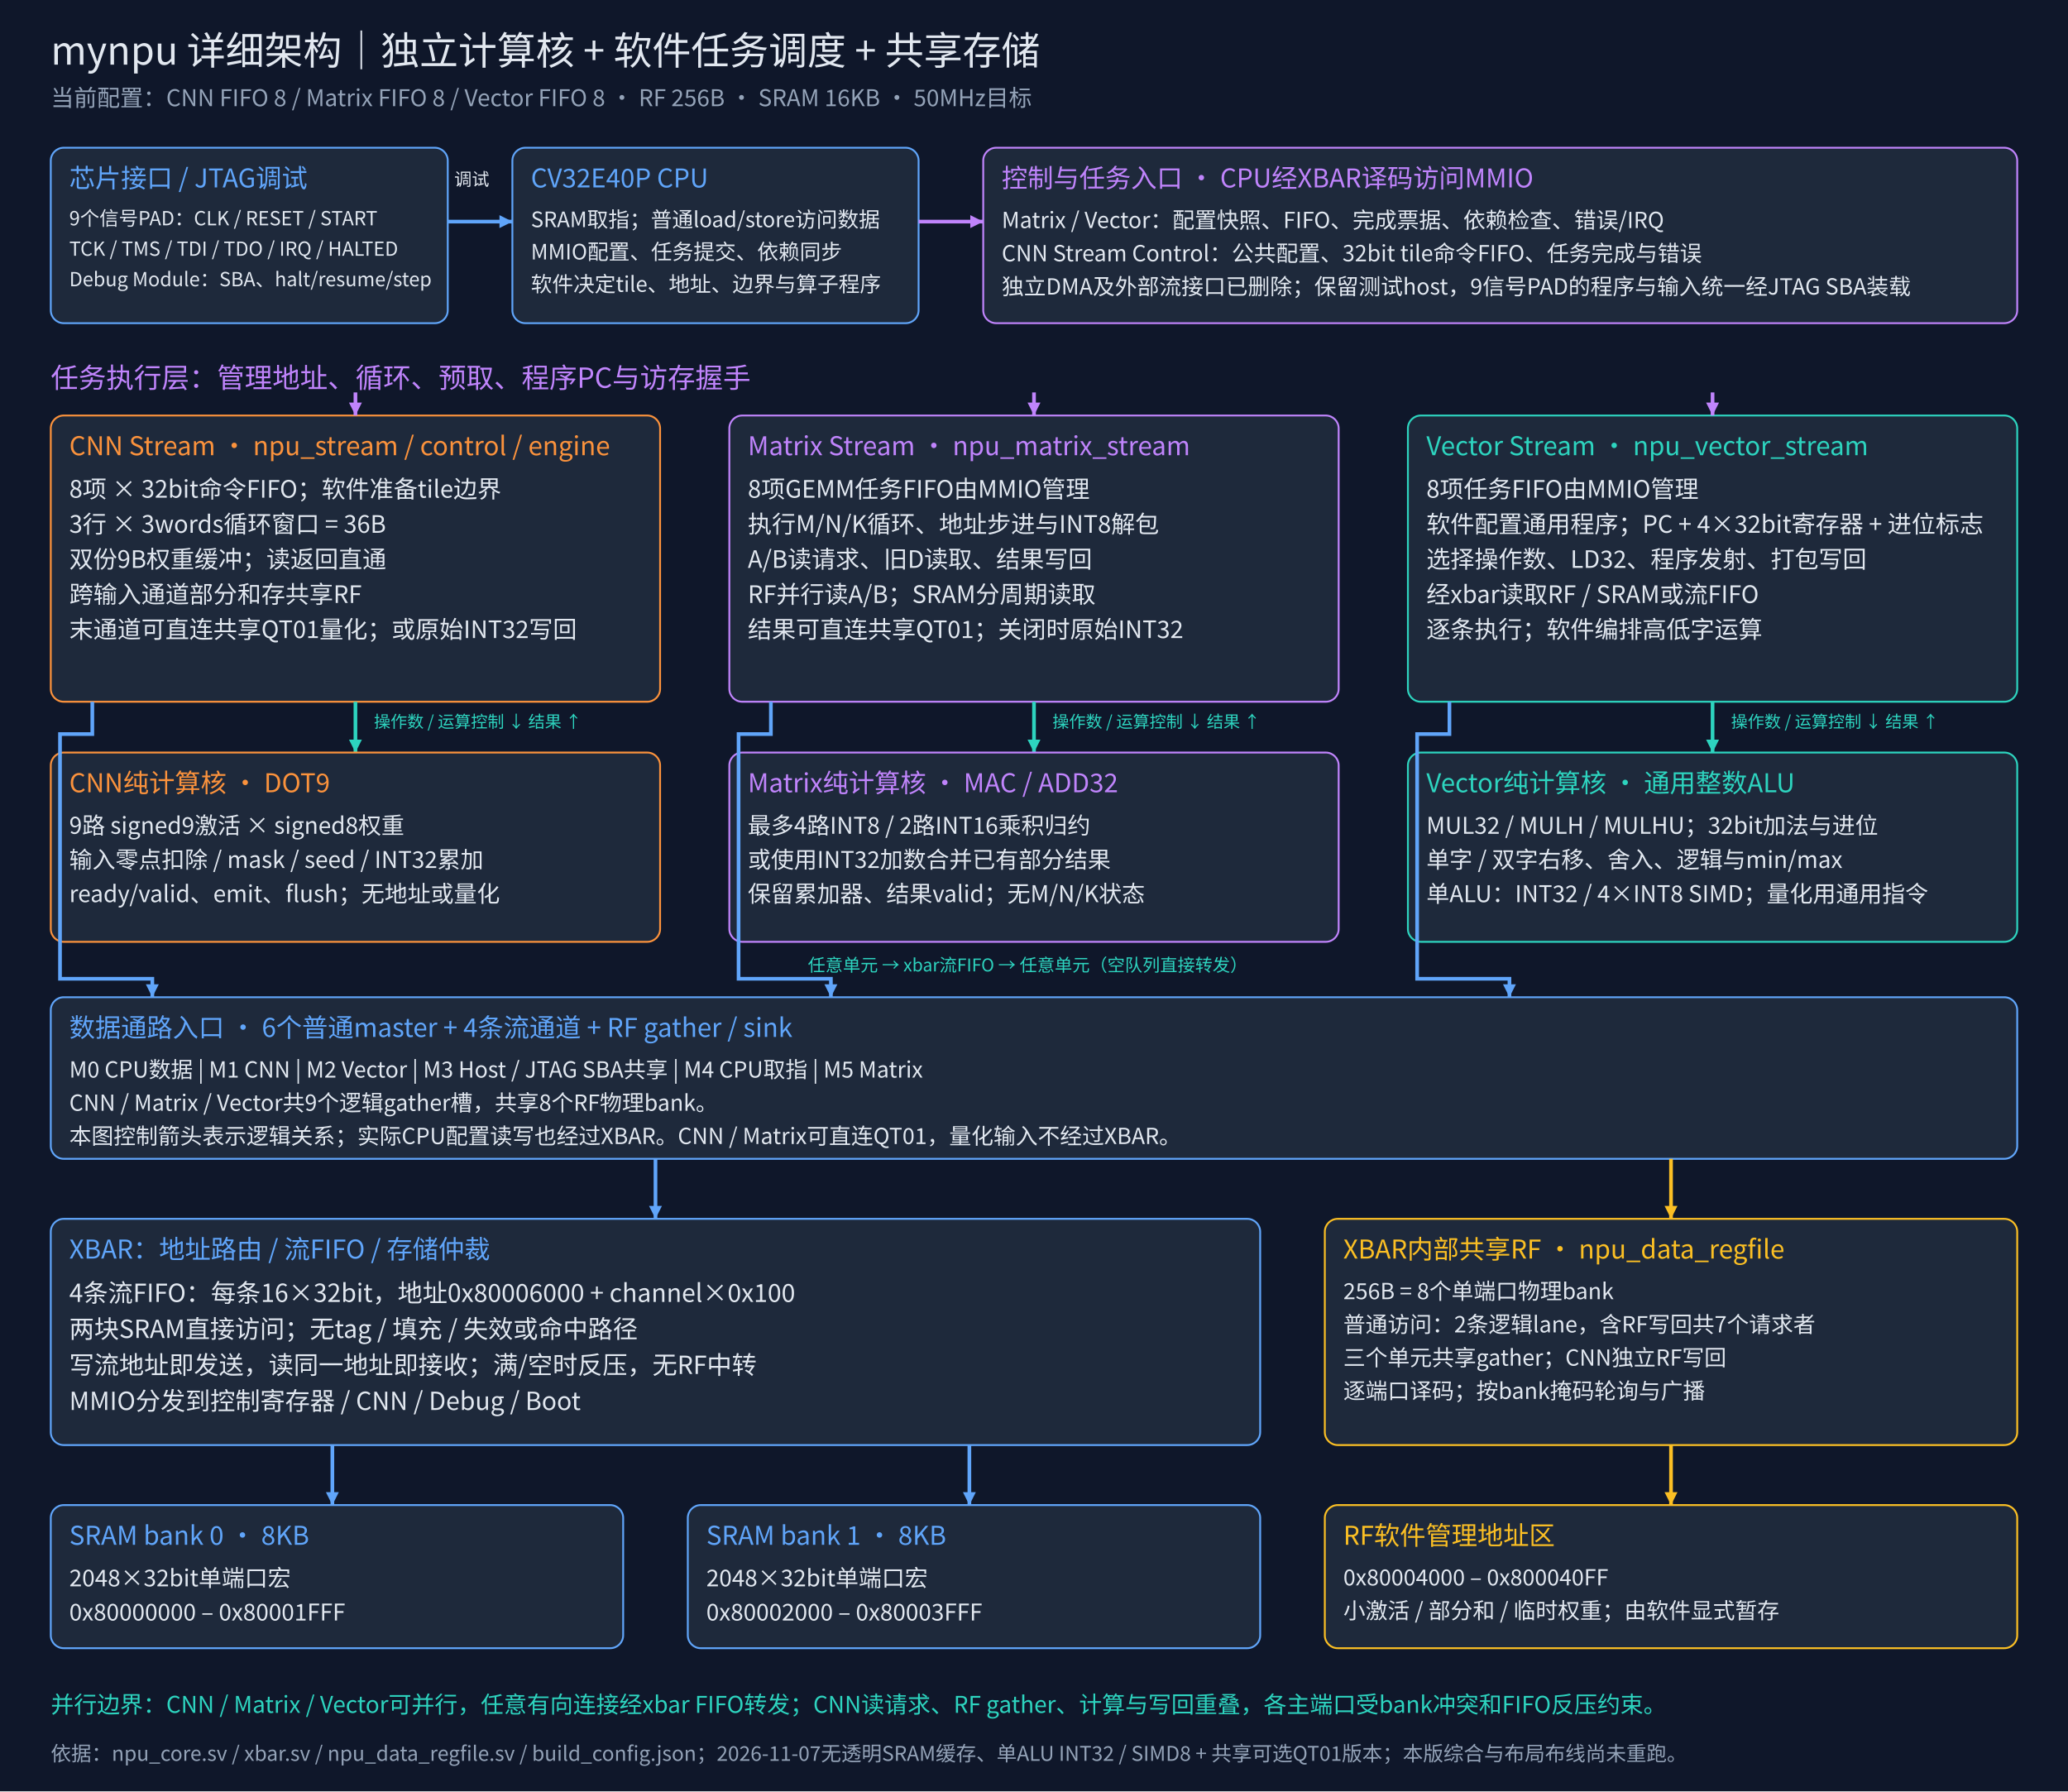
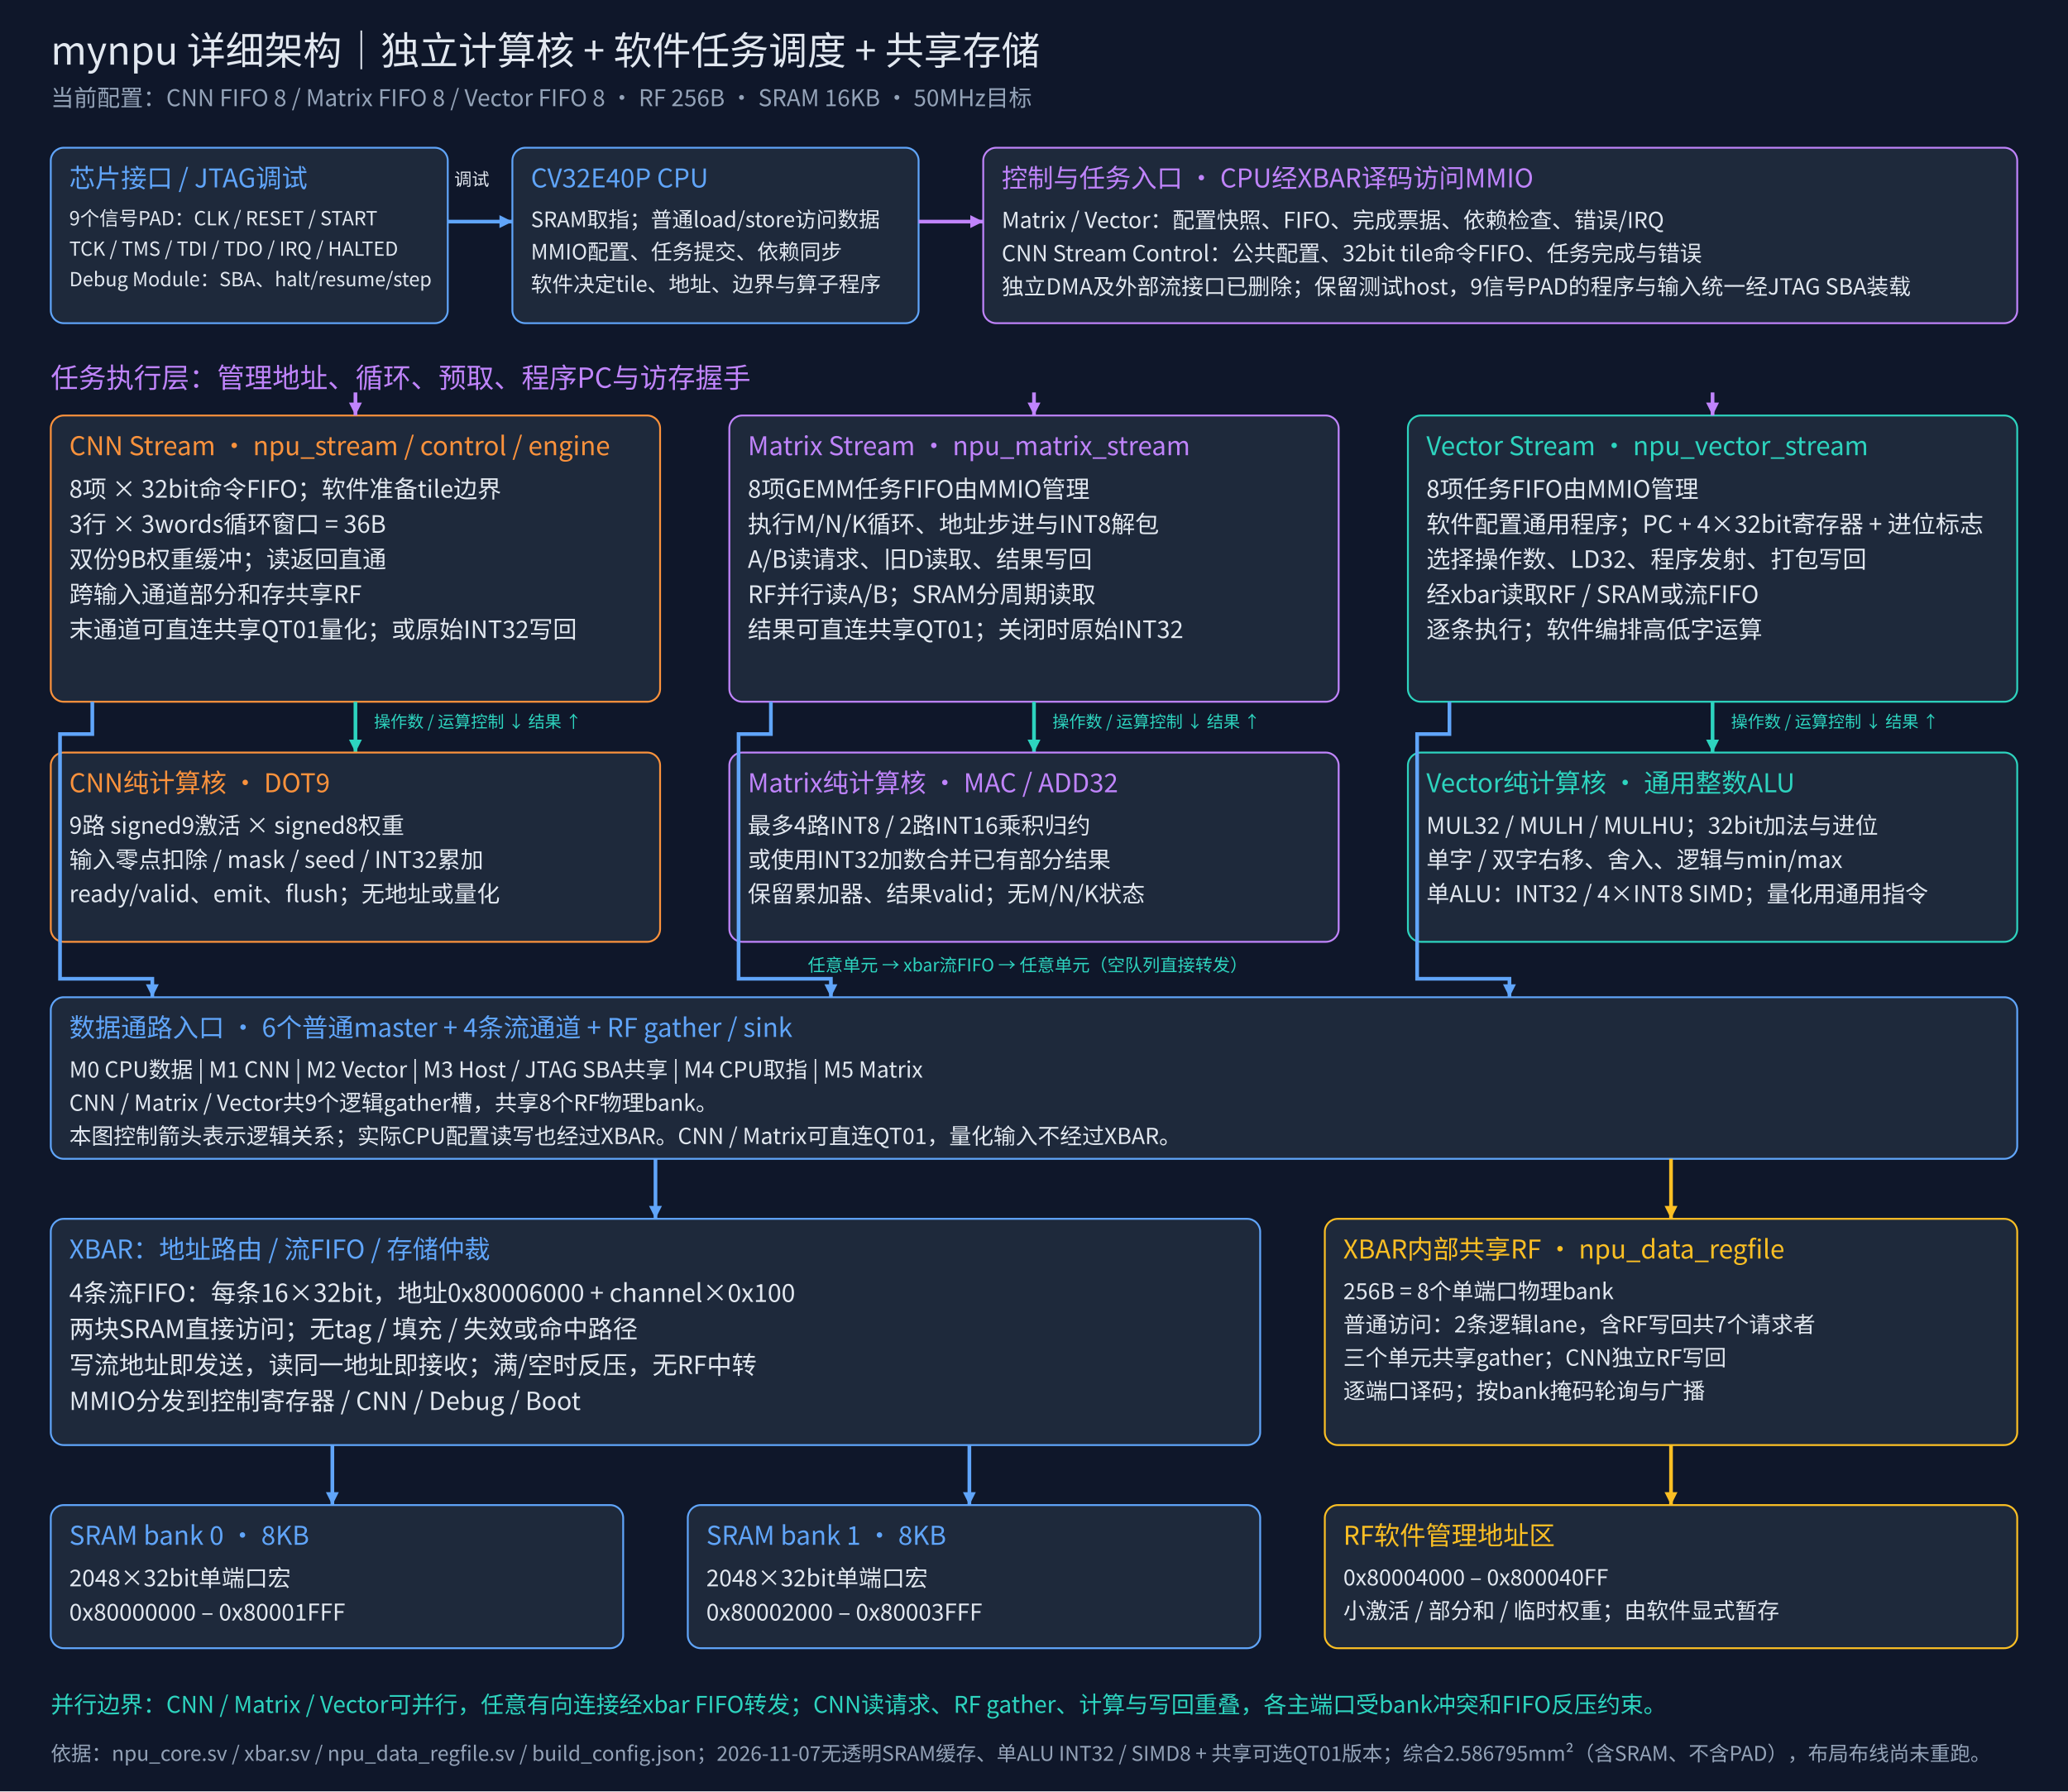
<svg xmlns="http://www.w3.org/2000/svg" width="2240" height="1940" viewBox="0 0 2240 1940">
  <rect width="2240" height="1940" fill="#0f172a" />
  <text x="55" y="70" font-family="Noto Sans CJK SC,sans-serif" font-size="42" fill="#e2e8f0">mynpu 详细架构｜独立计算核 + 软件任务调度 + 共享存储</text>
  <text x="55" y="115" font-family="Noto Sans CJK SC,sans-serif" font-size="25" fill="#94a3b8">当前配置：CNN FIFO 8 / Matrix FIFO 8 / Vector FIFO 8 · RF 256B · SRAM 16KB · 50MHz目标</text>
  <rect x="55" y="160" width="430" height="190" rx="14" fill="#1e293b" stroke="#60a5fa" stroke-width="2" />
  <text x="75" y="203" font-family="Noto Sans CJK SC,sans-serif" font-size="28" fill="#60a5fa">芯片接口 / JTAG调试</text>
  <text x="75" y="244" font-family="Noto Sans CJK SC,sans-serif" font-size="21" fill="#e2e8f0">9个信号PAD：CLK / RESET / START</text>
  <text x="75" y="277" font-family="Noto Sans CJK SC,sans-serif" font-size="21" fill="#e2e8f0">TCK / TMS / TDI / TDO / IRQ / HALTED</text>
  <text x="75" y="310" font-family="Noto Sans CJK SC,sans-serif" font-size="21" fill="#e2e8f0">Debug Module：SBA、halt/resume/step</text>
  <rect x="555" y="160" width="440" height="190" rx="14" fill="#1e293b" stroke="#60a5fa" stroke-width="2" />
  <text x="575" y="203" font-family="Noto Sans CJK SC,sans-serif" font-size="28" fill="#60a5fa">CV32E40P CPU</text>
  <text x="575" y="246" font-family="Noto Sans CJK SC,sans-serif" font-size="23" fill="#e2e8f0">SRAM取指；普通load/store访问数据</text>
  <text x="575" y="281" font-family="Noto Sans CJK SC,sans-serif" font-size="23" fill="#e2e8f0">MMIO配置、任务提交、依赖同步</text>
  <text x="575" y="316" font-family="Noto Sans CJK SC,sans-serif" font-size="23" fill="#e2e8f0">软件决定tile、地址、边界与算子程序</text>
  <rect x="1065" y="160" width="1120" height="190" rx="14" fill="#1e293b" stroke="#c084fc" stroke-width="2" />
  <text x="1085" y="203" font-family="Noto Sans CJK SC,sans-serif" font-size="28" fill="#c084fc">控制与任务入口  ·  CPU经XBAR译码访问MMIO</text>
  <text x="1085" y="247" font-family="Noto Sans CJK SC,sans-serif" font-size="24" fill="#e2e8f0">Matrix / Vector：配置快照、FIFO、完成票据、依赖检查、错误/IRQ</text>
  <text x="1085" y="283" font-family="Noto Sans CJK SC,sans-serif" font-size="24" fill="#e2e8f0">CNN Stream Control：公共配置、32bit tile命令FIFO、任务完成与错误</text>
  <text x="1085" y="319" font-family="Noto Sans CJK SC,sans-serif" font-size="24" fill="#e2e8f0">独立DMA及外部流接口已删除；保留测试host，9信号PAD的程序与输入统一经JTAG SBA装载</text>
  <polyline points="485,240 555,240" fill="none" stroke="#60a5fa" stroke-width="4" />
  <polygon points="555,240 541.0,233.0 541.0,247.0" fill="#60a5fa" />
  <polyline points="995,240 1065,240" fill="none" stroke="#c084fc" stroke-width="4" />
  <polygon points="1065,240 1051.0,233.0 1051.0,247.0" fill="#c084fc" />
  <text x="492" y="201" font-family="Noto Sans CJK SC,sans-serif" font-size="19" fill="#e2e8f0">调试</text>
  <text x="55" y="420" font-family="Noto Sans CJK SC,sans-serif" font-size="30" fill="#c084fc">任务执行层：管理地址、循环、预取、程序PC与访存握手</text>
  <rect x="55" y="450" width="660" height="310" rx="14" fill="#1e293b" stroke="#fb923c" stroke-width="2" />
  <text x="75" y="493" font-family="Noto Sans CJK SC,sans-serif" font-size="28" fill="#fb923c">CNN Stream  ·  npu_stream / control / engine</text>
  <text x="75" y="539" font-family="Noto Sans CJK SC,sans-serif" font-size="26" fill="#e2e8f0">8项 × 32bit命令FIFO；软件准备tile边界</text>
  <text x="75" y="577" font-family="Noto Sans CJK SC,sans-serif" font-size="26" fill="#e2e8f0">3行 × 3words循环窗口 = 36B</text>
  <text x="75" y="615" font-family="Noto Sans CJK SC,sans-serif" font-size="26" fill="#e2e8f0">双份9B权重缓冲；读返回直通</text>
  <text x="75" y="653" font-family="Noto Sans CJK SC,sans-serif" font-size="26" fill="#e2e8f0">跨输入通道部分和存共享RF</text>
  <text x="75" y="691" font-family="Noto Sans CJK SC,sans-serif" font-size="26" fill="#e2e8f0">末通道可直连共享QT01量化；或原始INT32写回</text>
  <rect x="790" y="450" width="660" height="310" rx="14" fill="#1e293b" stroke="#c084fc" stroke-width="2" />
  <text x="810" y="493" font-family="Noto Sans CJK SC,sans-serif" font-size="28" fill="#c084fc">Matrix Stream  ·  npu_matrix_stream</text>
  <text x="810" y="539" font-family="Noto Sans CJK SC,sans-serif" font-size="26" fill="#e2e8f0">8项GEMM任务FIFO由MMIO管理</text>
  <text x="810" y="577" font-family="Noto Sans CJK SC,sans-serif" font-size="26" fill="#e2e8f0">执行M/N/K循环、地址步进与INT8解包</text>
  <text x="810" y="615" font-family="Noto Sans CJK SC,sans-serif" font-size="26" fill="#e2e8f0">A/B读请求、旧D读取、结果写回</text>
  <text x="810" y="653" font-family="Noto Sans CJK SC,sans-serif" font-size="26" fill="#e2e8f0">RF并行读A/B；SRAM分周期读取</text>
  <text x="810" y="691" font-family="Noto Sans CJK SC,sans-serif" font-size="26" fill="#e2e8f0">结果可直连共享QT01；关闭时原始INT32</text>
  <rect x="1525" y="450" width="660" height="310" rx="14" fill="#1e293b" stroke="#2dd4bf" stroke-width="2" />
  <text x="1545" y="493" font-family="Noto Sans CJK SC,sans-serif" font-size="28" fill="#2dd4bf">Vector Stream  ·  npu_vector_stream</text>
  <text x="1545" y="539" font-family="Noto Sans CJK SC,sans-serif" font-size="26" fill="#e2e8f0">8项任务FIFO由MMIO管理</text>
  <text x="1545" y="577" font-family="Noto Sans CJK SC,sans-serif" font-size="26" fill="#e2e8f0">软件配置通用程序；PC + 4×32bit寄存器 + 进位标志</text>
  <text x="1545" y="615" font-family="Noto Sans CJK SC,sans-serif" font-size="26" fill="#e2e8f0">选择操作数、LD32、程序发射、打包写回</text>
  <text x="1545" y="653" font-family="Noto Sans CJK SC,sans-serif" font-size="26" fill="#e2e8f0">经xbar读取RF / SRAM或流FIFO</text>
  <text x="1545" y="691" font-family="Noto Sans CJK SC,sans-serif" font-size="26" fill="#e2e8f0">逐条执行；软件编排高低字运算</text>
  <polyline points="385,425 385,450" fill="none" stroke="#c084fc" stroke-width="4" />
  <polygon points="385,450 392.0,436.0 378.0,436.0" fill="#c084fc" />
  <polyline points="1120,425 1120,450" fill="none" stroke="#c084fc" stroke-width="4" />
  <polygon points="1120,450 1127.0,436.0 1113.0,436.0" fill="#c084fc" />
  <polyline points="1855,425 1855,450" fill="none" stroke="#c084fc" stroke-width="4" />
  <polygon points="1855,450 1862.0,436.0 1848.0,436.0" fill="#c084fc" />
  <polyline points="385,760 385,815" fill="none" stroke="#2dd4bf" stroke-width="4" />
  <polygon points="385,815 392.0,801.0 378.0,801.0" fill="#2dd4bf" />
  <text x="405" y="788" font-family="Noto Sans CJK SC,sans-serif" font-size="18" fill="#2dd4bf">操作数 / 运算控制 ↓  结果 ↑</text>
  <polyline points="1120,760 1120,815" fill="none" stroke="#2dd4bf" stroke-width="4" />
  <polygon points="1120,815 1127.0,801.0 1113.0,801.0" fill="#2dd4bf" />
  <text x="1140" y="788" font-family="Noto Sans CJK SC,sans-serif" font-size="18" fill="#2dd4bf">操作数 / 运算控制 ↓  结果 ↑</text>
  <polyline points="1855,760 1855,815" fill="none" stroke="#2dd4bf" stroke-width="4" />
  <polygon points="1855,815 1862.0,801.0 1848.0,801.0" fill="#2dd4bf" />
  <text x="1875" y="788" font-family="Noto Sans CJK SC,sans-serif" font-size="18" fill="#2dd4bf">操作数 / 运算控制 ↓  结果 ↑</text>
  <rect x="55" y="815" width="660" height="205" rx="14" fill="#1e293b" stroke="#fb923c" stroke-width="2" />
  <text x="75" y="858" font-family="Noto Sans CJK SC,sans-serif" font-size="28" fill="#fb923c">CNN纯计算核  ·  DOT9</text>
  <text x="75" y="903" font-family="Noto Sans CJK SC,sans-serif" font-size="25" fill="#e2e8f0">9路 signed9激活 × signed8权重</text>
  <text x="75" y="940" font-family="Noto Sans CJK SC,sans-serif" font-size="25" fill="#e2e8f0">输入零点扣除 / mask / seed / INT32累加</text>
  <text x="75" y="977" font-family="Noto Sans CJK SC,sans-serif" font-size="25" fill="#e2e8f0">ready/valid、emit、flush；无地址或量化</text>
  <rect x="790" y="815" width="660" height="205" rx="14" fill="#1e293b" stroke="#c084fc" stroke-width="2" />
  <text x="810" y="858" font-family="Noto Sans CJK SC,sans-serif" font-size="28" fill="#c084fc">Matrix纯计算核  ·  MAC / ADD32</text>
  <text x="810" y="903" font-family="Noto Sans CJK SC,sans-serif" font-size="25" fill="#e2e8f0">最多4路INT8 / 2路INT16乘积归约</text>
  <text x="810" y="940" font-family="Noto Sans CJK SC,sans-serif" font-size="25" fill="#e2e8f0">或使用INT32加数合并已有部分结果</text>
  <text x="810" y="977" font-family="Noto Sans CJK SC,sans-serif" font-size="25" fill="#e2e8f0">保留累加器、结果valid；无M/N/K状态</text>
  <rect x="1525" y="815" width="660" height="205" rx="14" fill="#1e293b" stroke="#2dd4bf" stroke-width="2" />
  <text x="1545" y="858" font-family="Noto Sans CJK SC,sans-serif" font-size="28" fill="#2dd4bf">Vector纯计算核  ·  通用整数ALU</text>
  <text x="1545" y="903" font-family="Noto Sans CJK SC,sans-serif" font-size="25" fill="#e2e8f0">MUL32 / MULH / MULHU；32bit加法与进位</text>
  <text x="1545" y="940" font-family="Noto Sans CJK SC,sans-serif" font-size="25" fill="#e2e8f0">单字 / 双字右移、舍入、逻辑与min/max</text>
  <text x="1545" y="977" font-family="Noto Sans CJK SC,sans-serif" font-size="25" fill="#e2e8f0">单ALU：INT32 / 4×INT8 SIMD；量化用通用指令</text>
  <text x="875" y="1052" font-family="Noto Sans CJK SC,sans-serif" font-size="19" fill="#2dd4bf">任意单元 → xbar流FIFO → 任意单元（空队列直接转发）</text>
  <rect x="55" y="1080" width="2130" height="175" rx="14" fill="#1e293b" stroke="#60a5fa" stroke-width="2" />
  <text x="75" y="1123" font-family="Noto Sans CJK SC,sans-serif" font-size="28" fill="#60a5fa">数据通路入口  ·  6个普通master + 4条流通道 + RF gather / sink</text>
  <text x="75" y="1167" font-family="Noto Sans CJK SC,sans-serif" font-size="24" fill="#e2e8f0">M0 CPU数据  |  M1 CNN  |  M2 Vector  |  M3 Host / JTAG SBA共享  |  M4 CPU取指  |  M5 Matrix</text>
  <text x="75" y="1203" font-family="Noto Sans CJK SC,sans-serif" font-size="24" fill="#e2e8f0">CNN / Matrix / Vector共9个逻辑gather槽，共享8个RF物理bank。</text>
  <text x="75" y="1239" font-family="Noto Sans CJK SC,sans-serif" font-size="24" fill="#e2e8f0">本图控制箭头表示逻辑关系；实际CPU配置读写也经过XBAR。CNN / Matrix可直连QT01，量化输入不经过XBAR。</text>
  <polyline points="100,760 100,795 65,795 65,1060 165,1060 165,1080" fill="none" stroke="#60a5fa" stroke-width="4" />
  <polygon points="165,1080 172.0,1066.0 158.0,1066.0" fill="#60a5fa" />
  <polyline points="835,760 835,795 800,795 800,1060 900,1060 900,1080" fill="none" stroke="#60a5fa" stroke-width="4" />
  <polygon points="900,1080 907.0,1066.0 893.0,1066.0" fill="#60a5fa" />
  <polyline points="1570,760 1570,795 1535,795 1535,1060 1635,1060 1635,1080" fill="none" stroke="#60a5fa" stroke-width="4" />
  <polygon points="1635,1080 1642.0,1066.0 1628.0,1066.0" fill="#60a5fa" />
  <rect x="55" y="1320" width="1310" height="245" rx="14" fill="#1e293b" stroke="#60a5fa" stroke-width="2" />
  <text x="75" y="1363" font-family="Noto Sans CJK SC,sans-serif" font-size="28" fill="#60a5fa">XBAR：地址路由 / 流FIFO / 存储仲裁</text>
  <text x="75" y="1410" font-family="Noto Sans CJK SC,sans-serif" font-size="27" fill="#e2e8f0">4条流FIFO：每条16×32bit，地址0x80006000 + channel×0x100</text>
  <text x="75" y="1449" font-family="Noto Sans CJK SC,sans-serif" font-size="27" fill="#e2e8f0">两块SRAM直接访问；无tag / 填充 / 失效或命中路径</text>
  <text x="75" y="1488" font-family="Noto Sans CJK SC,sans-serif" font-size="27" fill="#e2e8f0">写流地址即发送，读同一地址即接收；满/空时反压，无RF中转</text>
  <text x="75" y="1527" font-family="Noto Sans CJK SC,sans-serif" font-size="27" fill="#e2e8f0">MMIO分发到控制寄存器 / CNN / Debug / Boot</text>
  <rect x="1435" y="1320" width="750" height="245" rx="14" fill="#1e293b" stroke="#fbbf24" stroke-width="2" />
  <text x="1455" y="1363" font-family="Noto Sans CJK SC,sans-serif" font-size="28" fill="#fbbf24">XBAR内部共享RF  ·  npu_data_regfile</text>
  <text x="1455" y="1407" font-family="Noto Sans CJK SC,sans-serif" font-size="24" fill="#e2e8f0">256B = 8个单端口物理bank</text>
  <text x="1455" y="1443" font-family="Noto Sans CJK SC,sans-serif" font-size="24" fill="#e2e8f0">普通访问：2条逻辑lane，含RF写回共7个请求者</text>
  <text x="1455" y="1479" font-family="Noto Sans CJK SC,sans-serif" font-size="24" fill="#e2e8f0">三个单元共享gather；CNN独立RF写回</text>
  <text x="1455" y="1515" font-family="Noto Sans CJK SC,sans-serif" font-size="24" fill="#e2e8f0">逐端口译码；按bank掩码轮询与广播</text>
  <polyline points="710,1255 710,1320" fill="none" stroke="#60a5fa" stroke-width="4" />
  <polygon points="710,1320 717.0,1306.0 703.0,1306.0" fill="#60a5fa" />
  <polyline points="1810,1255 1810,1320" fill="none" stroke="#fbbf24" stroke-width="4" />
  <polygon points="1810,1320 1817.0,1306.0 1803.0,1306.0" fill="#fbbf24" />
  <rect x="55" y="1630" width="620" height="155" rx="14" fill="#1e293b" stroke="#60a5fa" stroke-width="2" />
  <text x="75" y="1673" font-family="Noto Sans CJK SC,sans-serif" font-size="28" fill="#60a5fa">SRAM bank 0  ·  8KB</text>
  <text x="75" y="1718" font-family="Noto Sans CJK SC,sans-serif" font-size="25" fill="#e2e8f0">2048×32bit单端口宏</text>
  <text x="75" y="1755" font-family="Noto Sans CJK SC,sans-serif" font-size="25" fill="#e2e8f0">0x80000000 – 0x80001FFF</text>
  <rect x="745" y="1630" width="620" height="155" rx="14" fill="#1e293b" stroke="#60a5fa" stroke-width="2" />
  <text x="765" y="1673" font-family="Noto Sans CJK SC,sans-serif" font-size="28" fill="#60a5fa">SRAM bank 1  ·  8KB</text>
  <text x="765" y="1718" font-family="Noto Sans CJK SC,sans-serif" font-size="25" fill="#e2e8f0">2048×32bit单端口宏</text>
  <text x="765" y="1755" font-family="Noto Sans CJK SC,sans-serif" font-size="25" fill="#e2e8f0">0x80002000 – 0x80003FFF</text>
  <polyline points="360,1565 360,1630" fill="none" stroke="#60a5fa" stroke-width="4" />
  <polygon points="360,1630 367.0,1616.0 353.0,1616.0" fill="#60a5fa" />
  <polyline points="1050,1565 1050,1630" fill="none" stroke="#60a5fa" stroke-width="4" />
  <polygon points="1050,1630 1057.0,1616.0 1043.0,1616.0" fill="#60a5fa" />
  <rect x="1435" y="1630" width="750" height="155" rx="14" fill="#1e293b" stroke="#fbbf24" stroke-width="2" />
  <text x="1455" y="1673" font-family="Noto Sans CJK SC,sans-serif" font-size="28" fill="#fbbf24">RF软件管理地址区</text>
  <text x="1455" y="1717" font-family="Noto Sans CJK SC,sans-serif" font-size="24" fill="#e2e8f0">0x80004000 – 0x800040FF</text>
  <text x="1455" y="1753" font-family="Noto Sans CJK SC,sans-serif" font-size="24" fill="#e2e8f0">小激活 / 部分和 / 临时权重；由软件显式暂存</text>
  <polyline points="1810,1565 1810,1630" fill="none" stroke="#fbbf24" stroke-width="4" />
  <polygon points="1810,1630 1817.0,1616.0 1803.0,1616.0" fill="#fbbf24" />
  <text x="55" y="1855" font-family="Noto Sans CJK SC,sans-serif" font-size="25" fill="#2dd4bf">并行边界：CNN / Matrix / Vector可并行，任意有向连接经xbar FIFO转发；CNN读请求、RF gather、计算与写回重叠，各主端口受bank冲突和FIFO反压约束。</text>
-   <text x="55" y="1907" font-family="Noto Sans CJK SC,sans-serif" font-size="22" fill="#94a3b8">依据：npu_core.sv / xbar.sv / npu_data_regfile.sv / build_config.json；2026-11-07无透明SRAM缓存、单ALU INT32 / SIMD8 + 共享可选QT01版本；本版综合与布局布线尚未重跑。</text>
+   <text x="55" y="1907" font-family="Noto Sans CJK SC,sans-serif" font-size="22" fill="#94a3b8">依据：npu_core.sv / xbar.sv / npu_data_regfile.sv / build_config.json；2026-11-07无透明SRAM缓存、单ALU INT32 / SIMD8 + 共享可选QT01版本；综合2.586795mm²（含SRAM、不含PAD），布局布线尚未重跑。</text>
</svg>
